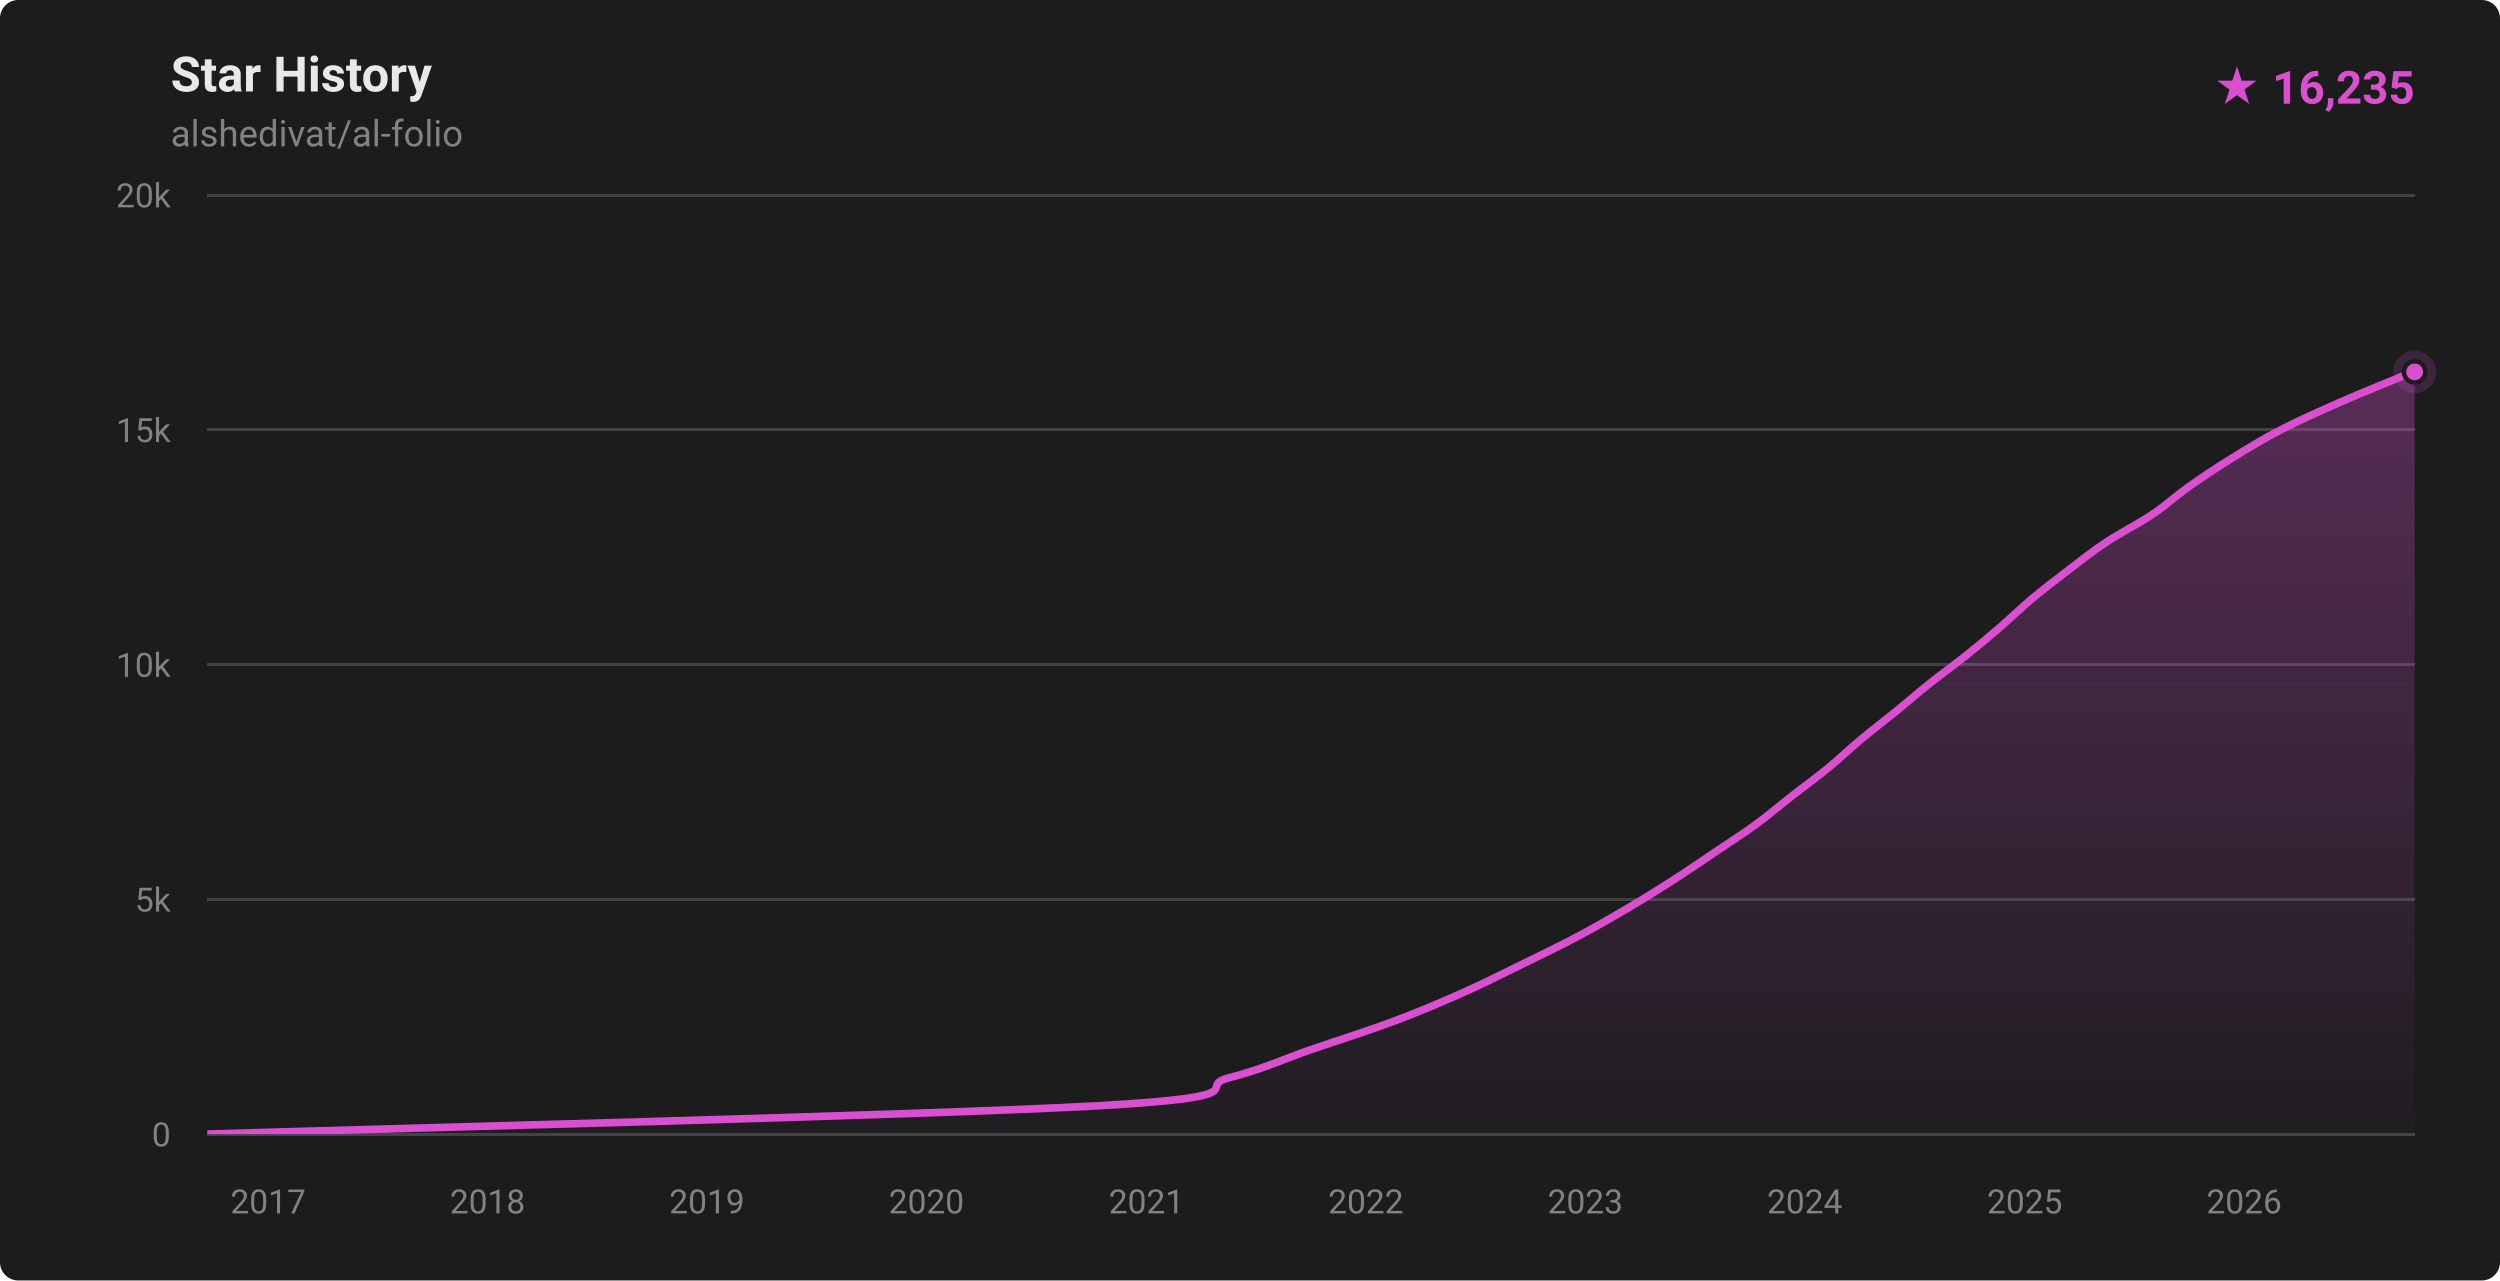
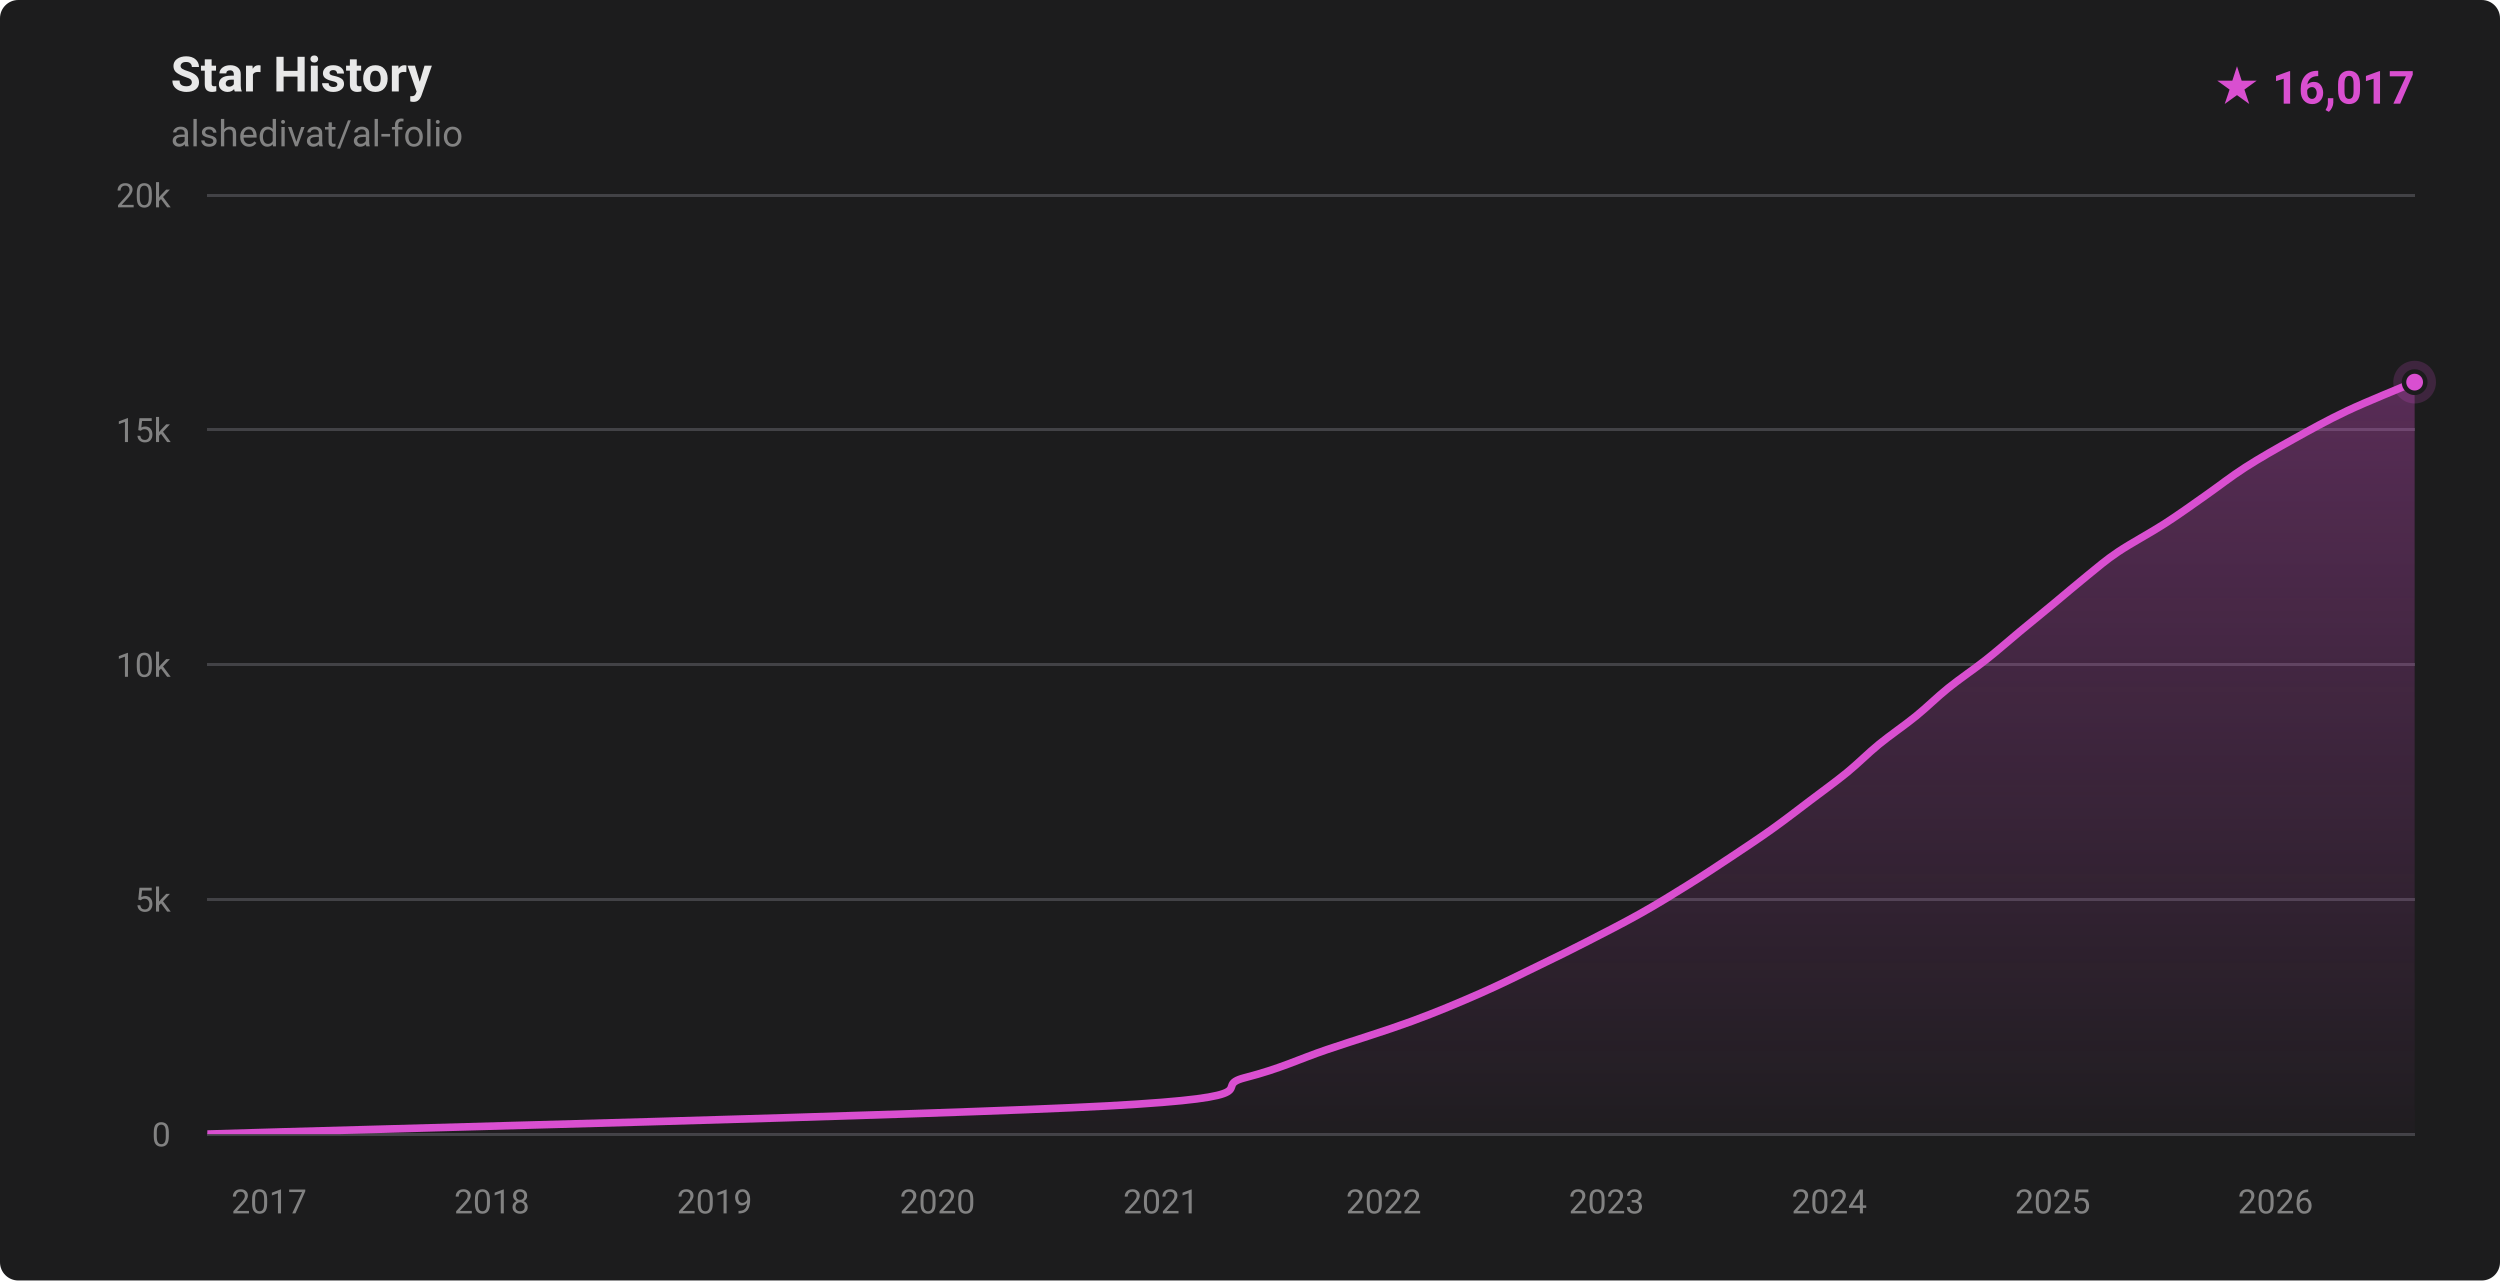
- <svg xmlns="http://www.w3.org/2000/svg" width="820" height="420" viewBox="0 0 820 420" role="img" aria-label="Star history for alshedivat/al-folio: 16235 stars">
+ <svg xmlns="http://www.w3.org/2000/svg" width="820" height="420" viewBox="0 0 820 420" role="img" aria-label="Star history for alshedivat/al-folio: 16017 stars">
  <defs>
    <linearGradient id="fill-dark" x1="0" y1="0" x2="0" y2="1">
      <stop offset="0%" stop-color="rgba(217,79,208,0.32)" />
      <stop offset="100%" stop-color="rgba(217,79,208,0.02)" />
    </linearGradient>
    <clipPath id="plot-dark">
      <rect x="68" y="64" width="724" height="308" />
    </clipPath>
  </defs>
  <style>
    .ttl { font: 600 16px -apple-system,BlinkMacSystemFont,'Segoe UI',Roboto,'Helvetica Neue',Arial,sans-serif; fill: #e8e8e8; }
    .sub { font: 400 12px -apple-system,BlinkMacSystemFont,'Segoe UI',Roboto,'Helvetica Neue',Arial,sans-serif; fill: #828282; }
    .ax  { font: 400 11px -apple-system,BlinkMacSystemFont,'Segoe UI',Roboto,'Helvetica Neue',Arial,sans-serif; fill: #828282; }
    .tot { font: 700 15px -apple-system,BlinkMacSystemFont,'Segoe UI',Roboto,'Helvetica Neue',Arial,sans-serif; fill: #d94fd0; }
  </style>
  <rect width="820" height="420" fill="#1c1c1d" rx="6" />
  <text x="56" y="30" class="ttl">Star History</text>
  <text x="56" y="48" class="sub">alshedivat/al-folio</text>
-   <text x="792" y="34" text-anchor="end" class="tot">★ 16,235</text>
+   <text x="792" y="34" text-anchor="end" class="tot">★ 16,017</text>
  <g stroke="#424246" stroke-width="1" shape-rendering="crispEdges">
    <line x1="68" y1="372.00" x2="792" y2="372.00" />
    <line x1="68" y1="295.00" x2="792" y2="295.00" />
    <line x1="68" y1="218.00" x2="792" y2="218.00" />
    <line x1="68" y1="141.00" x2="792" y2="141.00" />
    <line x1="68" y1="64.00" x2="792" y2="64.00" />
  </g>
  <g>
    <text x="56" y="376.00" text-anchor="end" class="ax">0</text>
    <text x="56" y="299.00" text-anchor="end" class="ax">5k</text>
    <text x="56" y="222.00" text-anchor="end" class="ax">10k</text>
    <text x="56" y="145.00" text-anchor="end" class="ax">15k</text>
    <text x="56" y="68.00" text-anchor="end" class="ax">20k</text>
  </g>
  <g>
-     <text x="87.94" y="398" text-anchor="middle" class="ax">2017</text>
-     <text x="159.91" y="398" text-anchor="middle" class="ax">2018</text>
-     <text x="231.88" y="398" text-anchor="middle" class="ax">2019</text>
-     <text x="303.86" y="398" text-anchor="middle" class="ax">2020</text>
-     <text x="376.03" y="398" text-anchor="middle" class="ax">2021</text>
-     <text x="448.00" y="398" text-anchor="middle" class="ax">2022</text>
-     <text x="519.97" y="398" text-anchor="middle" class="ax">2023</text>
-     <text x="591.94" y="398" text-anchor="middle" class="ax">2024</text>
-     <text x="664.11" y="398" text-anchor="middle" class="ax">2025</text>
-     <text x="736.08" y="398" text-anchor="middle" class="ax">2026</text>
+     <text x="88.25" y="398" text-anchor="middle" class="ax">2017</text>
+     <text x="161.33" y="398" text-anchor="middle" class="ax">2018</text>
+     <text x="234.41" y="398" text-anchor="middle" class="ax">2019</text>
+     <text x="307.49" y="398" text-anchor="middle" class="ax">2020</text>
+     <text x="380.77" y="398" text-anchor="middle" class="ax">2021</text>
+     <text x="453.85" y="398" text-anchor="middle" class="ax">2022</text>
+     <text x="526.93" y="398" text-anchor="middle" class="ax">2023</text>
+     <text x="600.01" y="398" text-anchor="middle" class="ax">2024</text>
+     <text x="673.29" y="398" text-anchor="middle" class="ax">2025</text>
+     <text x="746.37" y="398" text-anchor="middle" class="ax">2026</text>
  </g>
  <g clip-path="url(#plot-dark)">
-     <path d="M 68.00,371.98 C 116.55,370.44 303.43,365.82 359.30,362.74 C 415.16,359.66 391.39,356.58 403.17,353.50 C 414.96,350.42 421.04,347.34 430.01,344.26 C 438.99,341.18 448.79,338.10 457.02,335.02 C 465.26,331.94 472.48,328.86 479.43,325.78 C 486.38,322.70 492.42,319.62 498.72,316.54 C 505.02,313.46 511.41,310.38 517.22,307.30 C 523.04,304.22 528.38,301.14 533.61,298.06 C 538.84,294.98 543.78,291.90 548.58,288.82 C 553.38,285.74 557.85,282.66 562.42,279.58 C 566.99,276.50 571.81,273.42 576.02,270.34 C 580.24,267.26 583.77,264.18 587.72,261.10 C 591.66,258.02 595.92,254.94 599.68,251.86 C 603.44,248.78 606.59,245.70 610.28,242.62 C 613.97,239.54 618.03,236.46 621.82,233.38 C 625.60,230.30 629.12,227.22 632.99,224.14 C 636.85,221.06 641.16,217.98 645.01,214.90 C 648.87,211.82 652.53,208.74 656.11,205.66 C 659.68,202.58 662.78,199.50 666.46,196.42 C 670.14,193.34 674.15,190.26 678.19,187.18 C 682.23,184.10 686.04,181.02 690.68,177.94 C 695.32,174.86 701.42,171.78 706.01,168.70 C 710.59,165.62 713.82,162.54 718.18,159.46 C 722.54,156.38 727.18,153.30 732.17,150.22 C 737.16,147.14 742.13,144.06 748.10,140.98 C 754.07,137.90 760.97,134.82 768.00,131.74 C 775.02,128.66 786.24,124.13 790.25,122.50 C 794.25,120.88 791.71,122.07 792.00,121.98 L 792.00,372.00 L 68.00,372.00 Z" fill="url(#fill-dark)" />
-     <path d="M 68.00,371.98 C 116.55,370.44 303.43,365.82 359.30,362.74 C 415.16,359.66 391.39,356.58 403.17,353.50 C 414.96,350.42 421.04,347.34 430.01,344.26 C 438.99,341.18 448.79,338.10 457.02,335.02 C 465.26,331.94 472.48,328.86 479.43,325.78 C 486.38,322.70 492.42,319.62 498.72,316.54 C 505.02,313.46 511.41,310.38 517.22,307.30 C 523.04,304.22 528.38,301.14 533.61,298.06 C 538.84,294.98 543.78,291.90 548.58,288.82 C 553.38,285.74 557.85,282.66 562.42,279.58 C 566.99,276.50 571.81,273.42 576.02,270.34 C 580.24,267.26 583.77,264.18 587.72,261.10 C 591.66,258.02 595.92,254.94 599.68,251.86 C 603.44,248.78 606.59,245.70 610.28,242.62 C 613.97,239.54 618.03,236.46 621.82,233.38 C 625.60,230.30 629.12,227.22 632.99,224.14 C 636.85,221.06 641.16,217.98 645.01,214.90 C 648.87,211.82 652.53,208.74 656.11,205.66 C 659.68,202.58 662.78,199.50 666.46,196.42 C 670.14,193.34 674.15,190.26 678.19,187.18 C 682.23,184.10 686.04,181.02 690.68,177.94 C 695.32,174.86 701.42,171.78 706.01,168.70 C 710.59,165.62 713.82,162.54 718.18,159.46 C 722.54,156.38 727.18,153.30 732.17,150.22 C 737.16,147.14 742.13,144.06 748.10,140.98 C 754.07,137.90 760.97,134.82 768.00,131.74 C 775.02,128.66 786.24,124.13 790.25,122.50 C 794.25,120.88 791.71,122.07 792.00,121.98" fill="none" stroke="#d94fd0" stroke-width="2.5" stroke-linecap="round" stroke-linejoin="round" />
+     <path d="M 68.00,371.98 C 117.22,370.44 306.63,365.82 363.34,362.74 C 420.06,359.66 396.28,356.58 408.27,353.50 C 420.26,350.42 426.17,347.34 435.28,344.26 C 444.38,341.18 454.53,338.10 462.92,335.02 C 471.31,331.94 478.58,328.86 485.60,325.78 C 492.62,322.70 499.23,319.37 505.06,316.54 C 510.89,313.72 515.08,311.67 520.58,308.84 C 526.09,306.02 532.62,302.68 538.10,299.60 C 543.59,296.52 548.56,293.44 553.50,290.36 C 558.44,287.28 563.09,284.20 567.73,281.12 C 572.37,278.04 577.00,274.96 581.32,271.88 C 585.64,268.80 589.59,265.72 593.67,262.64 C 597.74,259.56 602.02,256.48 605.79,253.40 C 609.56,250.32 612.51,247.24 616.27,244.16 C 620.04,241.08 624.61,238.00 628.40,234.92 C 632.19,231.84 635.20,228.76 639.03,225.68 C 642.85,222.60 647.46,219.52 651.36,216.44 C 655.26,213.36 658.72,210.28 662.43,207.20 C 666.15,204.12 669.93,201.04 673.65,197.96 C 677.37,194.88 681.24,191.55 684.75,188.72 C 688.26,185.90 690.51,183.85 694.72,181.02 C 698.93,178.20 705.21,174.86 709.99,171.78 C 714.77,168.70 719.00,165.62 723.40,162.54 C 727.81,159.46 731.64,156.38 736.44,153.30 C 741.24,150.22 746.66,147.14 752.20,144.06 C 757.75,140.98 763.21,137.90 769.73,134.82 C 776.25,131.74 787.62,127.17 791.34,125.58 C 795.05,124.00 791.89,125.38 792.00,125.34 L 792.00,372.00 L 68.00,372.00 Z" fill="url(#fill-dark)" />
+     <path d="M 68.00,371.98 C 117.22,370.44 306.63,365.82 363.34,362.74 C 420.06,359.66 396.28,356.58 408.27,353.50 C 420.26,350.42 426.17,347.34 435.28,344.26 C 444.38,341.18 454.53,338.10 462.92,335.02 C 471.31,331.94 478.58,328.86 485.60,325.78 C 492.62,322.70 499.23,319.37 505.06,316.54 C 510.89,313.72 515.08,311.67 520.58,308.84 C 526.09,306.02 532.62,302.68 538.10,299.60 C 543.59,296.52 548.56,293.44 553.50,290.36 C 558.44,287.28 563.09,284.20 567.73,281.12 C 572.37,278.04 577.00,274.96 581.32,271.88 C 585.64,268.80 589.59,265.72 593.67,262.64 C 597.74,259.56 602.02,256.48 605.79,253.40 C 609.56,250.32 612.51,247.24 616.27,244.16 C 620.04,241.08 624.61,238.00 628.40,234.92 C 632.19,231.84 635.20,228.76 639.03,225.68 C 642.85,222.60 647.46,219.52 651.36,216.44 C 655.26,213.36 658.72,210.28 662.43,207.20 C 666.15,204.12 669.93,201.04 673.65,197.96 C 677.37,194.88 681.24,191.55 684.75,188.72 C 688.26,185.90 690.51,183.85 694.72,181.02 C 698.93,178.20 705.21,174.86 709.99,171.78 C 714.77,168.70 719.00,165.62 723.40,162.54 C 727.81,159.46 731.64,156.38 736.44,153.30 C 741.24,150.22 746.66,147.14 752.20,144.06 C 757.75,140.98 763.21,137.90 769.73,134.82 C 776.25,131.74 787.62,127.17 791.34,125.58 C 795.05,124.00 791.89,125.38 792.00,125.34" fill="none" stroke="#d94fd0" stroke-width="2.5" stroke-linecap="round" stroke-linejoin="round" />
  </g>
-   <circle cx="792.00" cy="121.98" r="7" fill="#d94fd0" opacity="0.18" />
-   <circle cx="792.00" cy="121.98" r="3.5" fill="#d94fd0" stroke="#1c1c1d" stroke-width="1.5" />
+   <circle cx="792.00" cy="125.34" r="7" fill="#d94fd0" opacity="0.18" />
+   <circle cx="792.00" cy="125.34" r="3.5" fill="#d94fd0" stroke="#1c1c1d" stroke-width="1.5" />
</svg>
